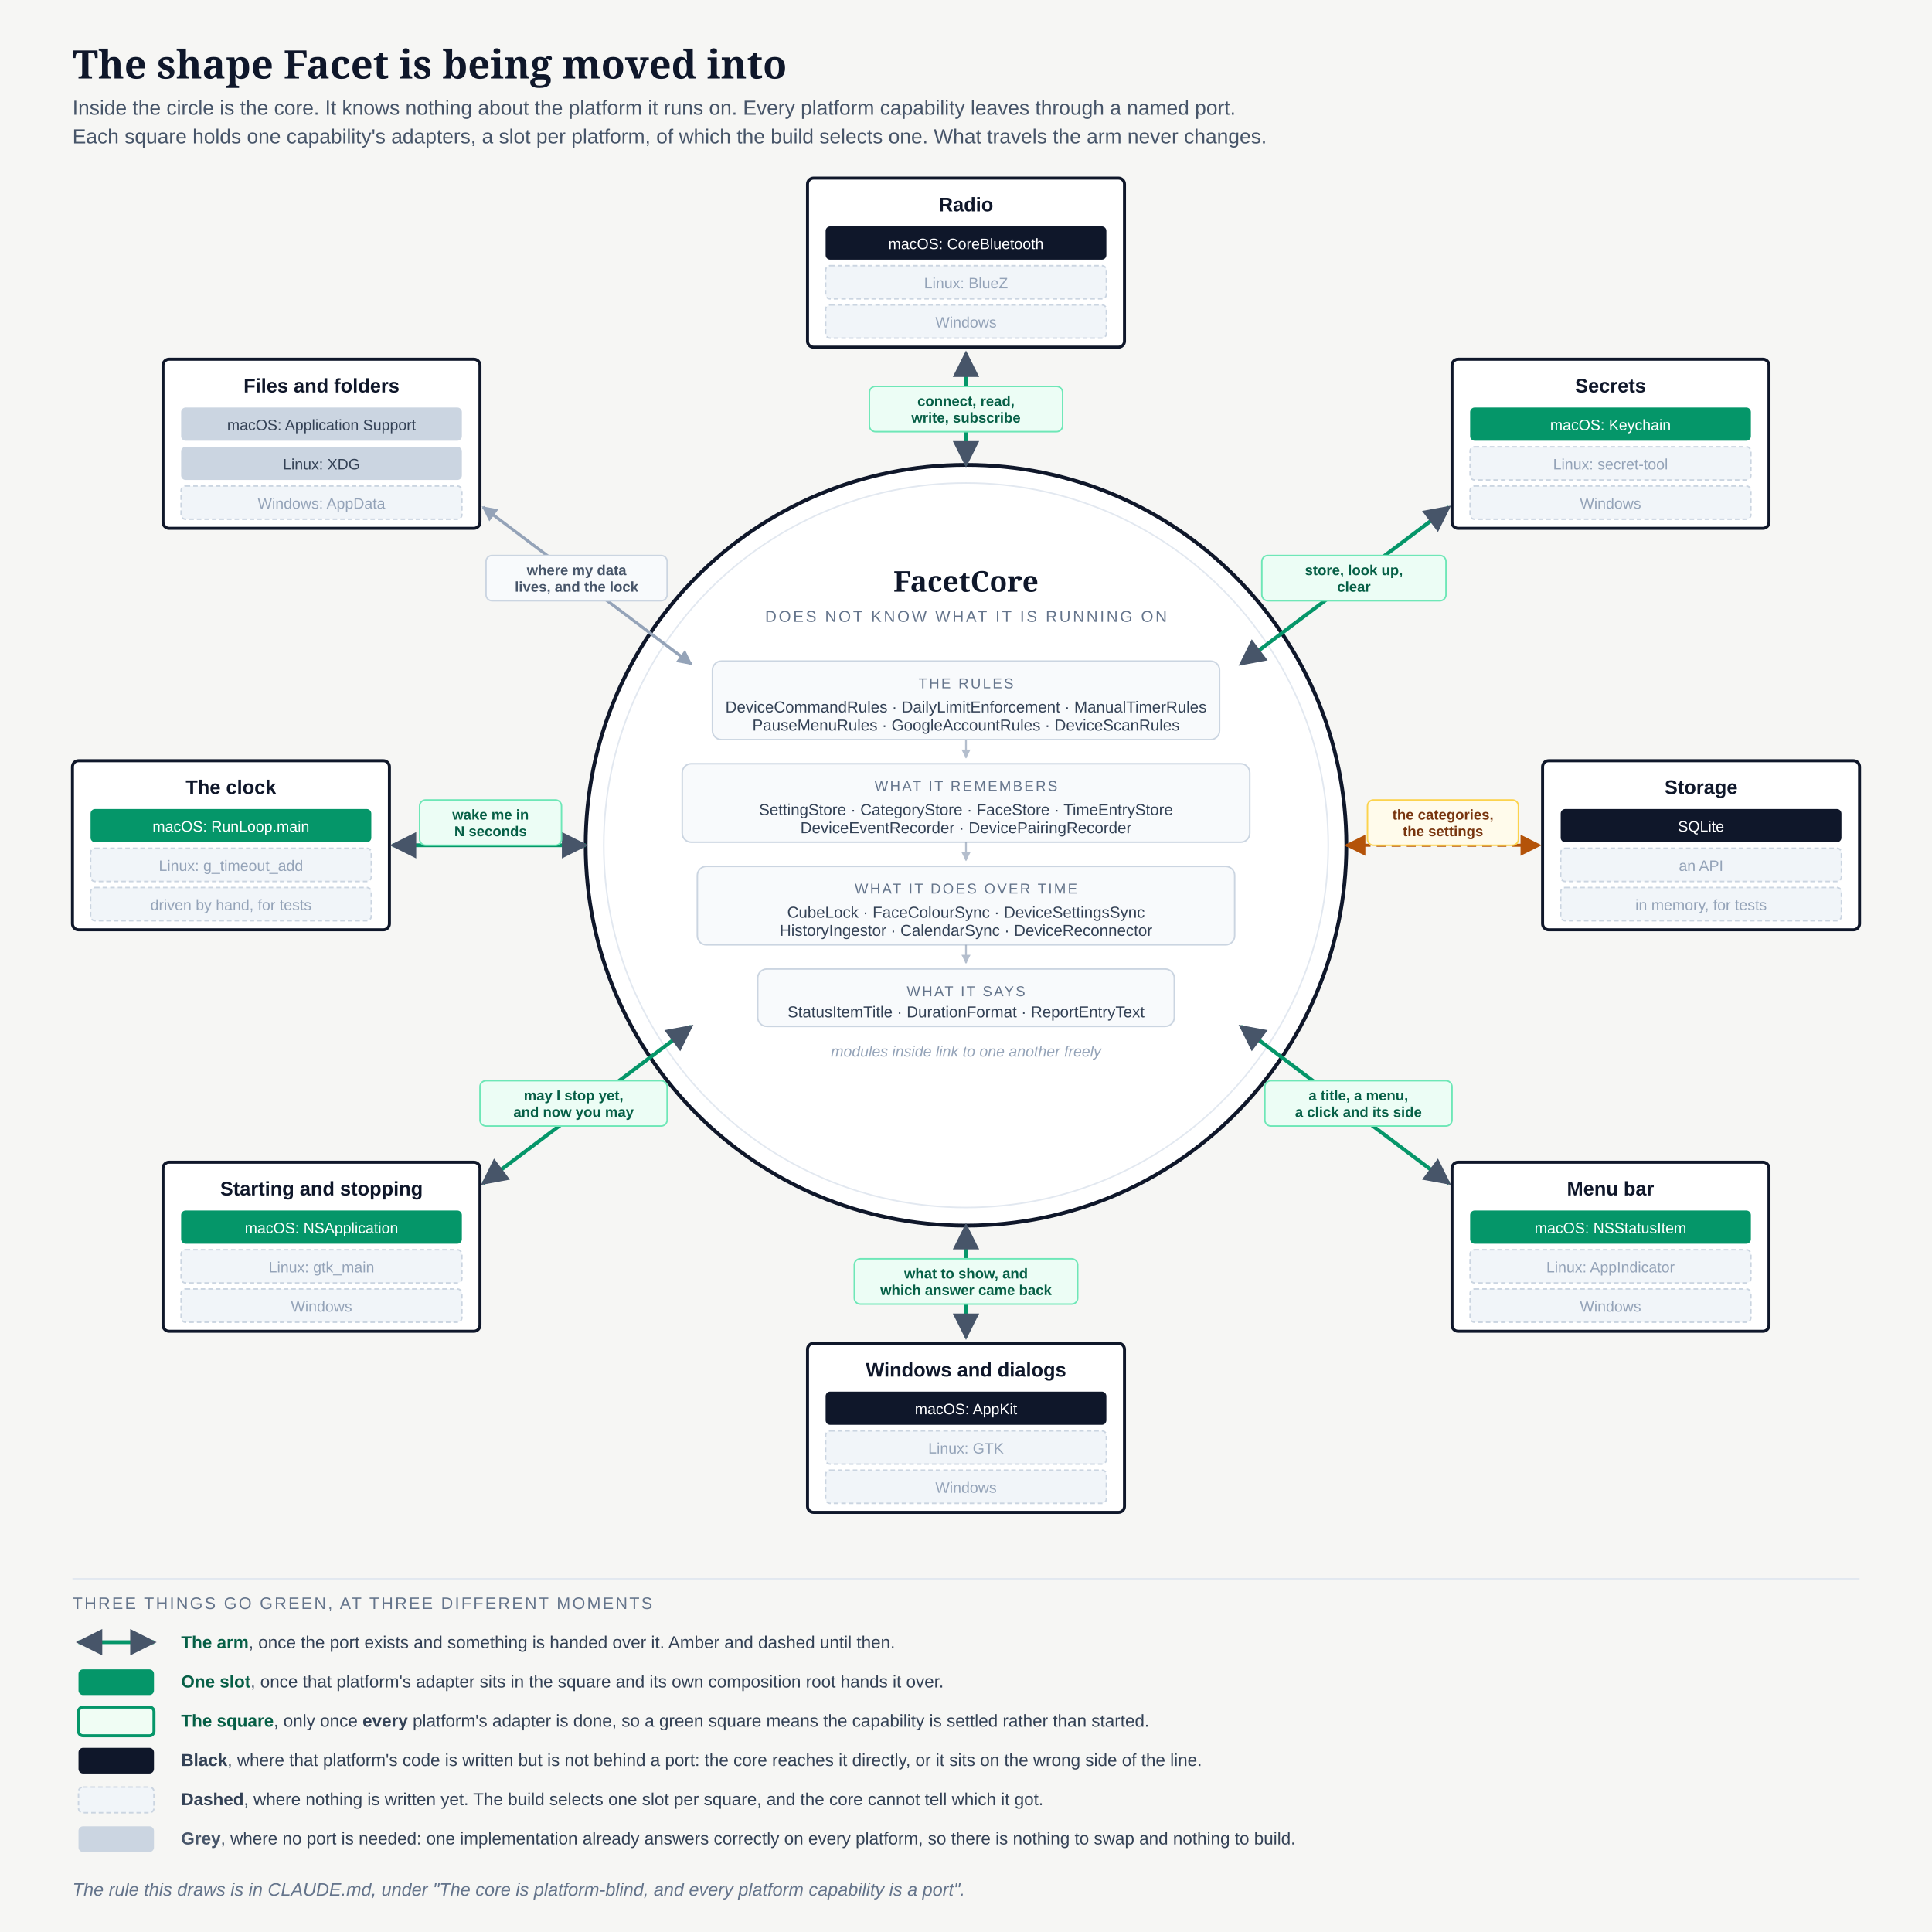
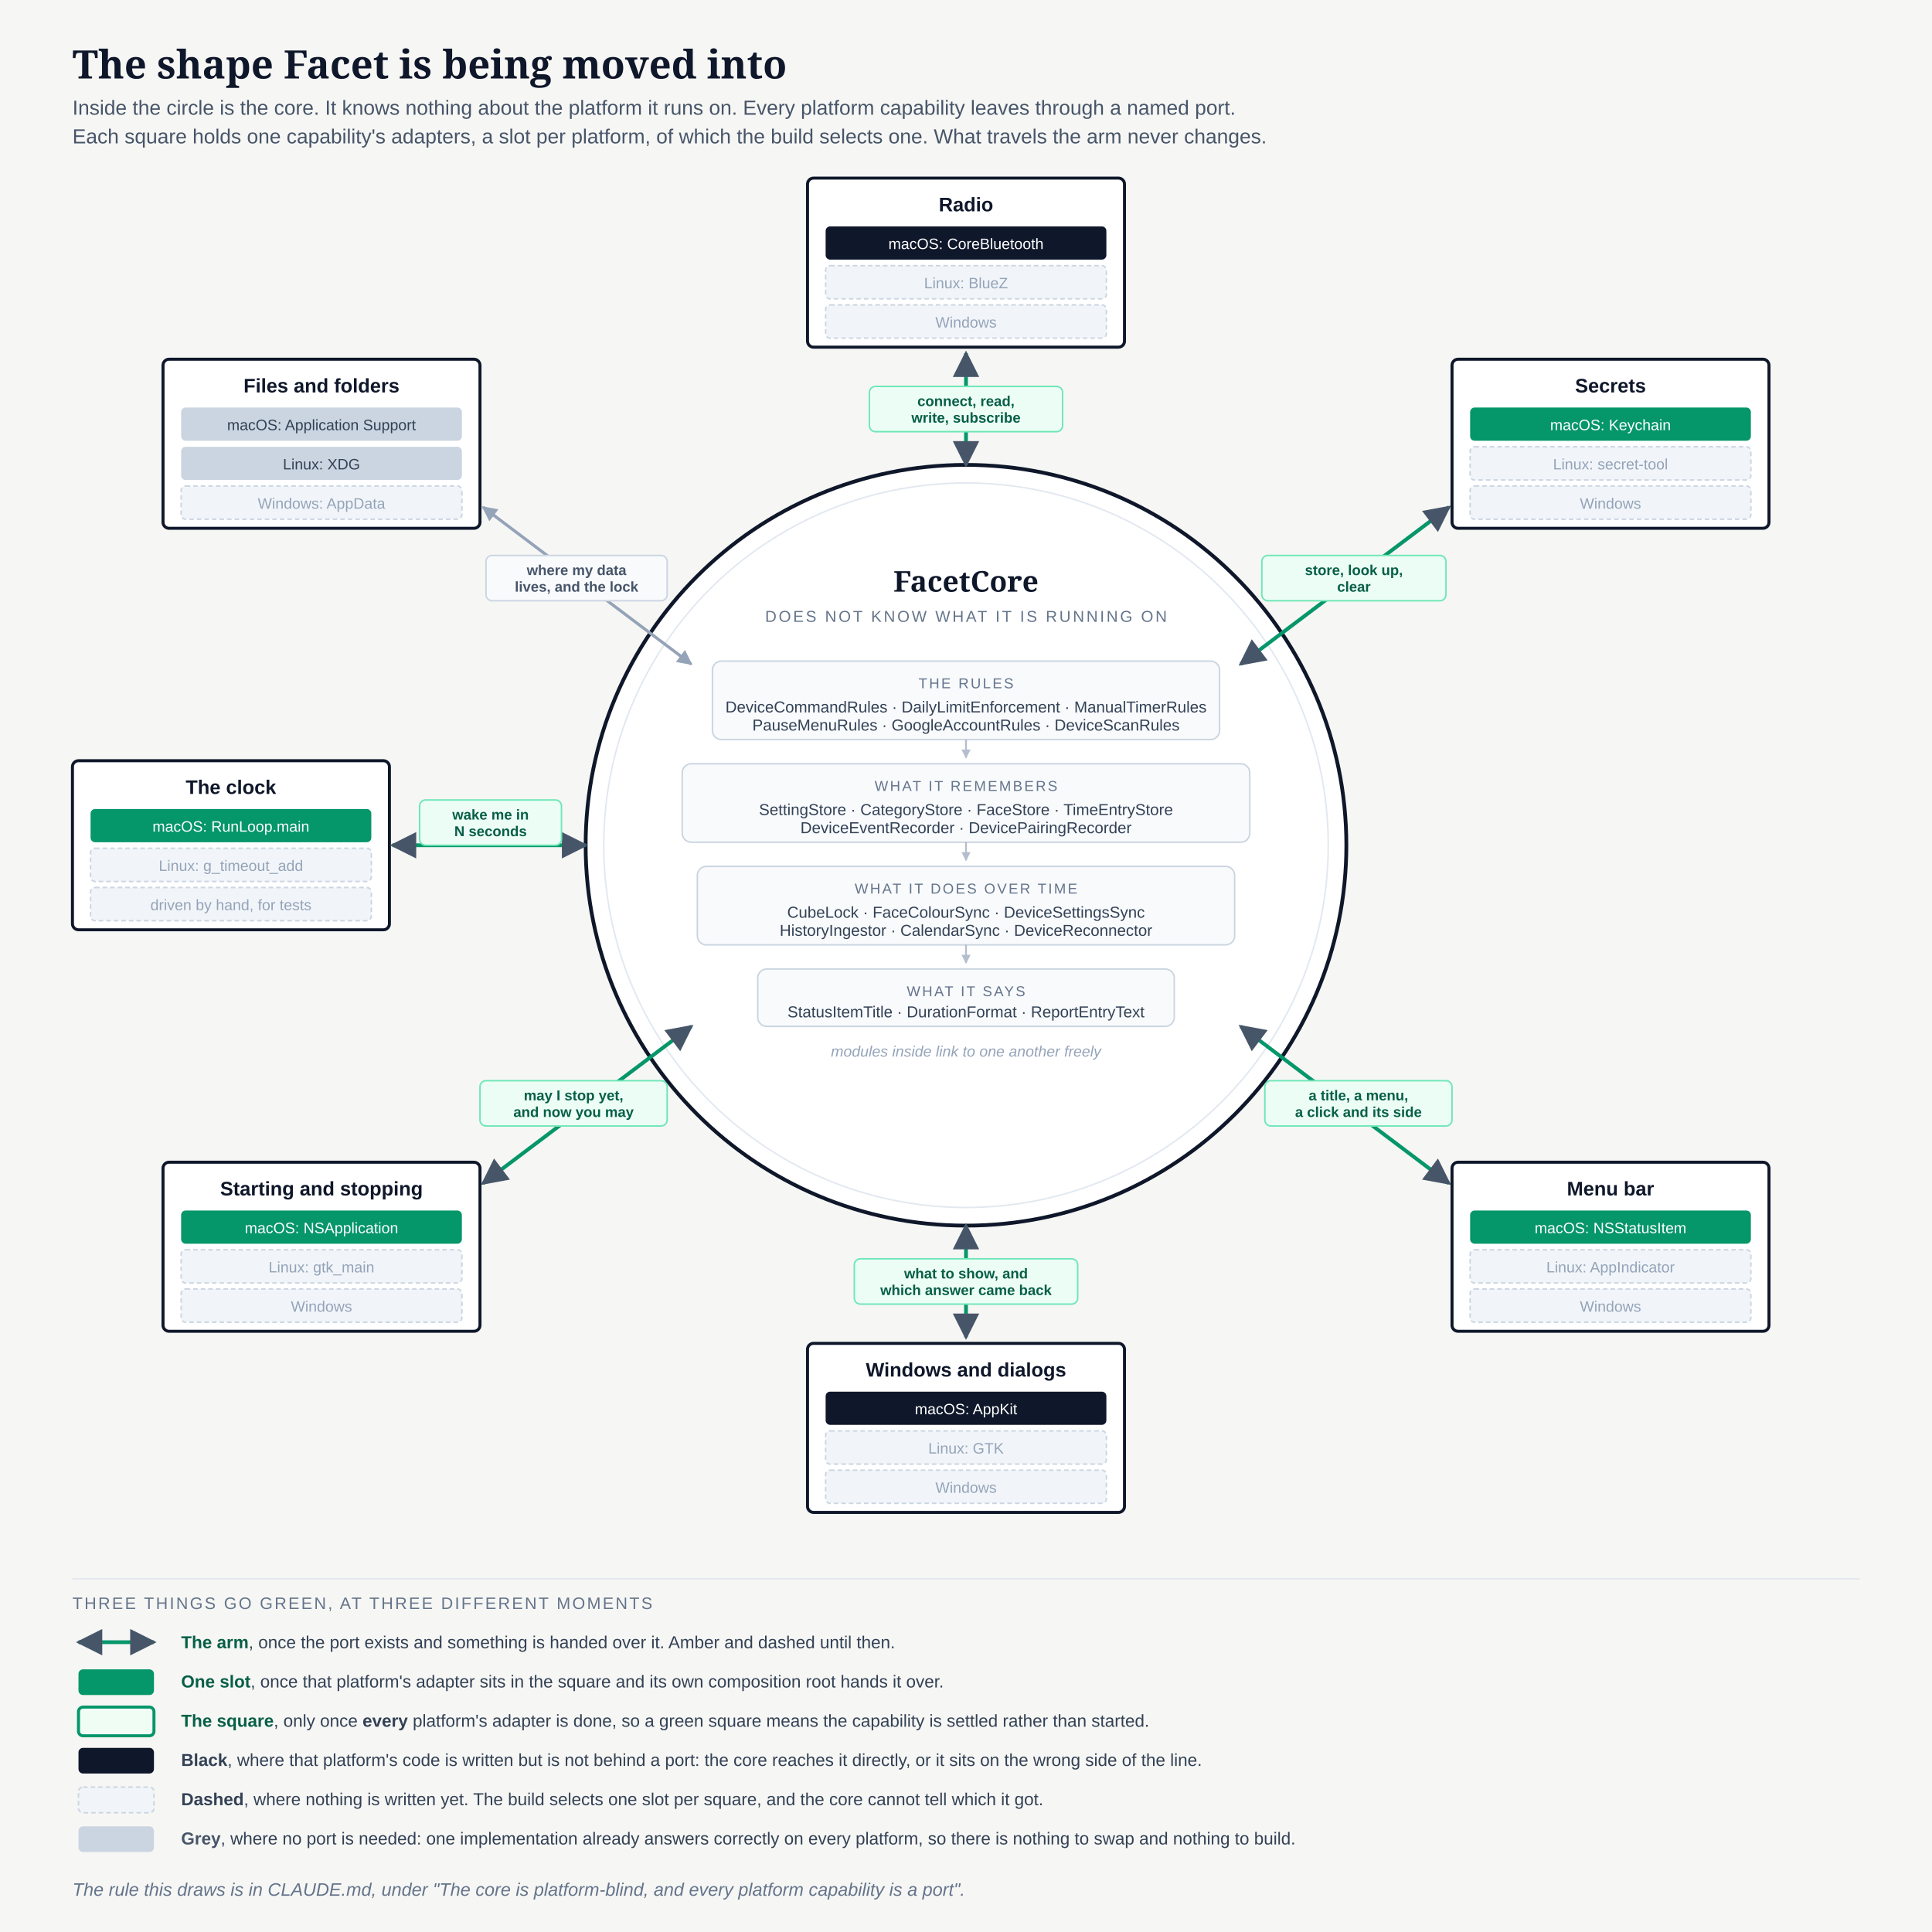
<svg xmlns="http://www.w3.org/2000/svg" viewBox="0 0 1280 1280" width="1280" height="1280" font-family="'IBM Plex Sans','Helvetica Neue',Arial,sans-serif">
  <defs>
    <marker id="arrow" viewBox="0 0 10 10" refX="9" refY="5" markerWidth="7" markerHeight="7" orient="auto-start-reverse">
      <path d="M 0 0 L 10 5 L 0 10 z" fill="#475569" />
    </marker>
    <marker id="arrowMissing" viewBox="0 0 10 10" refX="9" refY="5" markerWidth="7" markerHeight="7" orient="auto-start-reverse">
      <path d="M 0 0 L 10 5 L 0 10 z" fill="#b45309" />
    </marker>
    <marker id="arrowSmall" viewBox="0 0 10 10" refX="9" refY="5" markerWidth="5" markerHeight="5" orient="auto-start-reverse">
      <path d="M 0 0 L 10 5 L 0 10 z" fill="#94a3b8" />
    </marker>
  </defs>
  <rect width="1280" height="1280" fill="#f6f6f4" />
  <text x="48" y="52" font-size="26" font-weight="600" fill="#0f172a" font-family="Newsreader,Georgia,serif">The shape Facet is being moved into</text>
  <text x="48" y="76" font-size="13.5" fill="#475569">Inside the circle is the core. It knows nothing about the platform it runs on. Every platform capability leaves through a named port.</text>
  <text x="48" y="95" font-size="13.5" fill="#475569">Each square holds one capability's adapters, a slot per platform, of which the build selects one. What travels the arm never changes.</text>
  <circle cx="640" cy="560" r="252" fill="#ffffff" stroke="#0f172a" stroke-width="2.5" />
  <circle cx="640" cy="560" r="240" fill="none" stroke="#e2e8f0" stroke-width="1" />
  <text x="640" y="392" text-anchor="middle" font-size="19" font-weight="600" fill="#0f172a" font-family="Newsreader,Georgia,serif">FacetCore</text>
  <text x="640" y="412" text-anchor="middle" font-size="10.5" fill="#64748b" letter-spacing="1.4">DOES NOT KNOW WHAT IT IS RUNNING ON</text>
  <g font-size="11" fill="#334155" text-anchor="middle">
    <rect x="472" y="438" width="336" height="52" rx="6" fill="#f8fafc" stroke="#cbd5e1" />
    <text x="640" y="456" font-size="9.5" fill="#64748b" letter-spacing="1.2">THE RULES</text>
    <text x="640" y="472" font-size="10.5">DeviceCommandRules · DailyLimitEnforcement · ManualTimerRules</text>
    <text x="640" y="484" font-size="10.5">PauseMenuRules · GoogleAccountRules · DeviceScanRules</text>
    <rect x="452" y="506" width="376" height="52" rx="6" fill="#f8fafc" stroke="#cbd5e1" />
    <text x="640" y="524" font-size="9.5" fill="#64748b" letter-spacing="1.2">WHAT IT REMEMBERS</text>
    <text x="640" y="540" font-size="10.5">SettingStore · CategoryStore · FaceStore · TimeEntryStore</text>
    <text x="640" y="552" font-size="10.5">DeviceEventRecorder · DevicePairingRecorder</text>
    <rect x="462" y="574" width="356" height="52" rx="6" fill="#f8fafc" stroke="#cbd5e1" />
    <text x="640" y="592" font-size="9.5" fill="#64748b" letter-spacing="1.2">WHAT IT DOES OVER TIME</text>
    <text x="640" y="608" font-size="10.5">CubeLock · FaceColourSync · DeviceSettingsSync</text>
    <text x="640" y="620" font-size="10.5">HistoryIngestor · CalendarSync · DeviceReconnector</text>
    <rect x="502" y="642" width="276" height="38" rx="6" fill="#f8fafc" stroke="#cbd5e1" />
    <text x="640" y="660" font-size="9.5" fill="#64748b" letter-spacing="1.2">WHAT IT SAYS</text>
    <text x="640" y="674" font-size="10.5">StatusItemTitle · DurationFormat · ReportEntryText</text>
  </g>
  <g stroke="#94a3b8" stroke-width="1.2" marker-end="url(#arrowSmall)" opacity="0.7">
    <line x1="640" y1="490" x2="640" y2="502" />
    <line x1="640" y1="558" x2="640" y2="570" />
    <line x1="640" y1="626" x2="640" y2="638" />
  </g>
  <text x="640" y="700" text-anchor="middle" font-size="10" fill="#94a3b8" font-style="italic">modules inside link to one another freely</text>
  <g>
    <rect x="535" y="118" width="210" height="112" rx="4" fill="#ffffff" stroke="#0f172a" stroke-width="2" />
    <text x="640" y="140" text-anchor="middle" font-size="13" font-weight="600" fill="#0f172a">Radio</text>
    <rect x="547" y="150" width="186" height="22" rx="3" fill="#0f172a" />
    <text x="640" y="165" text-anchor="middle" font-size="10" fill="#ffffff">macOS: CoreBluetooth</text>
    <rect x="547" y="176" width="186" height="22" rx="3" fill="#f1f5f9" stroke="#cbd5e1" stroke-dasharray="3 2" />
    <text x="640" y="191" text-anchor="middle" font-size="10" fill="#94a3b8">Linux: BlueZ</text>
    <rect x="547" y="202" width="186" height="22" rx="3" fill="#f1f5f9" stroke="#cbd5e1" stroke-dasharray="3 2" />
    <text x="640" y="217" text-anchor="middle" font-size="10" fill="#94a3b8">Windows</text>
  </g>
  <line x1="640" y1="308" x2="640" y2="234" stroke="#059669" stroke-width="2.5" marker-end="url(#arrow)" marker-start="url(#arrow)" />
  <rect x="576" y="256" width="128" height="30" rx="4" fill="#ecfdf5" stroke="#6ee7b7" />
  <text x="640" y="269" text-anchor="middle" font-size="9.5" fill="#065f46" font-weight="600">connect, read,</text>
  <text x="640" y="280" text-anchor="middle" font-size="9.5" fill="#065f46" font-weight="600">write, subscribe</text>
  <g>
    <rect x="962" y="238" width="210" height="112" rx="4" fill="#ffffff" stroke="#0f172a" stroke-width="2" />
    <text x="1067" y="260" text-anchor="middle" font-size="13" font-weight="600" fill="#0f172a">Secrets</text>
    <rect x="974" y="270" width="186" height="22" rx="3" fill="#059669" />
    <text x="1067" y="285" text-anchor="middle" font-size="10" fill="#ffffff">macOS: Keychain</text>
    <rect x="974" y="296" width="186" height="22" rx="3" fill="#f1f5f9" stroke="#cbd5e1" stroke-dasharray="3 2" />
    <text x="1067" y="311" text-anchor="middle" font-size="10" fill="#94a3b8">Linux: secret-tool</text>
    <rect x="974" y="322" width="186" height="22" rx="3" fill="#f1f5f9" stroke="#cbd5e1" stroke-dasharray="3 2" />
    <text x="1067" y="337" text-anchor="middle" font-size="10" fill="#94a3b8">Windows</text>
  </g>
  <line x1="822" y1="440" x2="960" y2="336" stroke="#059669" stroke-width="2.5" marker-end="url(#arrow)" marker-start="url(#arrow)" />
  <rect x="836" y="368" width="122" height="30" rx="4" fill="#ecfdf5" stroke="#6ee7b7" />
  <text x="897" y="381" text-anchor="middle" font-size="9.5" fill="#065f46" font-weight="600">store, look up,</text>
  <text x="897" y="392" text-anchor="middle" font-size="9.5" fill="#065f46" font-weight="600">clear</text>
-   <g>
-     <rect x="1022" y="504" width="210" height="112" rx="4" fill="#ffffff" stroke="#0f172a" stroke-width="2" />
-     <text x="1127" y="526" text-anchor="middle" font-size="13" font-weight="600" fill="#0f172a">Storage</text>
-     <rect x="1034" y="536" width="186" height="22" rx="3" fill="#0f172a" />
-     <text x="1127" y="551" text-anchor="middle" font-size="10" fill="#ffffff">SQLite</text>
-     <rect x="1034" y="562" width="186" height="22" rx="3" fill="#f1f5f9" stroke="#cbd5e1" stroke-dasharray="3 2" />
-     <text x="1127" y="577" text-anchor="middle" font-size="10" fill="#94a3b8">an API</text>
-     <rect x="1034" y="588" width="186" height="22" rx="3" fill="#f1f5f9" stroke="#cbd5e1" stroke-dasharray="3 2" />
-     <text x="1127" y="603" text-anchor="middle" font-size="10" fill="#94a3b8">in memory, for tests</text>
-   </g>
-   <line x1="892" y1="560" x2="1020" y2="560" stroke="#b45309" stroke-width="2" stroke-dasharray="6 4" marker-end="url(#arrowMissing)" marker-start="url(#arrowMissing)" />
-   <rect x="906" y="530" width="100" height="30" rx="4" fill="#fffbeb" stroke="#fcd34d" />
-   <text x="956" y="543" text-anchor="middle" font-size="9.5" fill="#78350f" font-weight="600">the categories,</text>
-   <text x="956" y="554" text-anchor="middle" font-size="9.5" fill="#78350f" font-weight="600">the settings</text>
  <g>
    <rect x="962" y="770" width="210" height="112" rx="4" fill="#ffffff" stroke="#0f172a" stroke-width="2" />
    <text x="1067" y="792" text-anchor="middle" font-size="13" font-weight="600" fill="#0f172a">Menu bar</text>
    <rect x="974" y="802" width="186" height="22" rx="3" fill="#059669" />
    <text x="1067" y="817" text-anchor="middle" font-size="10" fill="#ffffff">macOS: NSStatusItem</text>
    <rect x="974" y="828" width="186" height="22" rx="3" fill="#f1f5f9" stroke="#cbd5e1" stroke-dasharray="3 2" />
    <text x="1067" y="843" text-anchor="middle" font-size="10" fill="#94a3b8">Linux: AppIndicator</text>
    <rect x="974" y="854" width="186" height="22" rx="3" fill="#f1f5f9" stroke="#cbd5e1" stroke-dasharray="3 2" />
    <text x="1067" y="869" text-anchor="middle" font-size="10" fill="#94a3b8">Windows</text>
  </g>
  <line x1="822" y1="680" x2="960" y2="784" stroke="#059669" stroke-width="2.5" marker-end="url(#arrow)" marker-start="url(#arrow)" />
  <rect x="838" y="716" width="124" height="30" rx="4" fill="#ecfdf5" stroke="#6ee7b7" />
  <text x="900" y="729" text-anchor="middle" font-size="9.5" fill="#065f46" font-weight="600">a title, a menu,</text>
  <text x="900" y="740" text-anchor="middle" font-size="9.5" fill="#065f46" font-weight="600">a click and its side</text>
  <g>
    <rect x="535" y="890" width="210" height="112" rx="4" fill="#ffffff" stroke="#0f172a" stroke-width="2" />
    <text x="640" y="912" text-anchor="middle" font-size="13" font-weight="600" fill="#0f172a">Windows and dialogs</text>
    <rect x="547" y="922" width="186" height="22" rx="3" fill="#0f172a" />
    <text x="640" y="937" text-anchor="middle" font-size="10" fill="#ffffff">macOS: AppKit</text>
    <rect x="547" y="948" width="186" height="22" rx="3" fill="#f1f5f9" stroke="#cbd5e1" stroke-dasharray="3 2" />
    <text x="640" y="963" text-anchor="middle" font-size="10" fill="#94a3b8">Linux: GTK</text>
    <rect x="547" y="974" width="186" height="22" rx="3" fill="#f1f5f9" stroke="#cbd5e1" stroke-dasharray="3 2" />
    <text x="640" y="989" text-anchor="middle" font-size="10" fill="#94a3b8">Windows</text>
  </g>
  <line x1="640" y1="812" x2="640" y2="886" stroke="#059669" stroke-width="2.5" marker-end="url(#arrow)" marker-start="url(#arrow)" />
  <rect x="566" y="834" width="148" height="30" rx="4" fill="#ecfdf5" stroke="#6ee7b7" />
  <text x="640" y="847" text-anchor="middle" font-size="9.5" fill="#065f46" font-weight="600">what to show, and</text>
  <text x="640" y="858" text-anchor="middle" font-size="9.5" fill="#065f46" font-weight="600">which answer came back</text>
  <g>
    <rect x="108" y="770" width="210" height="112" rx="4" fill="#ffffff" stroke="#0f172a" stroke-width="2" />
    <text x="213" y="792" text-anchor="middle" font-size="13" font-weight="600" fill="#0f172a">Starting and stopping</text>
    <rect x="120" y="802" width="186" height="22" rx="3" fill="#059669" />
    <text x="213" y="817" text-anchor="middle" font-size="10" fill="#ffffff">macOS: NSApplication</text>
    <rect x="120" y="828" width="186" height="22" rx="3" fill="#f1f5f9" stroke="#cbd5e1" stroke-dasharray="3 2" />
    <text x="213" y="843" text-anchor="middle" font-size="10" fill="#94a3b8">Linux: gtk_main</text>
    <rect x="120" y="854" width="186" height="22" rx="3" fill="#f1f5f9" stroke="#cbd5e1" stroke-dasharray="3 2" />
    <text x="213" y="869" text-anchor="middle" font-size="10" fill="#94a3b8">Windows</text>
  </g>
  <line x1="458" y1="680" x2="320" y2="784" stroke="#059669" stroke-width="2.5" marker-end="url(#arrow)" marker-start="url(#arrow)" />
  <rect x="318" y="716" width="124" height="30" rx="4" fill="#ecfdf5" stroke="#6ee7b7" />
  <text x="380" y="729" text-anchor="middle" font-size="9.5" fill="#065f46" font-weight="600">may I stop yet,</text>
  <text x="380" y="740" text-anchor="middle" font-size="9.5" fill="#065f46" font-weight="600">and now you may</text>
  <g>
    <rect x="48" y="504" width="210" height="112" rx="4" fill="#ffffff" stroke="#0f172a" stroke-width="2" />
    <text x="153" y="526" text-anchor="middle" font-size="13" font-weight="600" fill="#0f172a">The clock</text>
    <rect x="60" y="536" width="186" height="22" rx="3" fill="#059669" />
    <text x="153" y="551" text-anchor="middle" font-size="10" fill="#ffffff">macOS: RunLoop.main</text>
    <rect x="60" y="562" width="186" height="22" rx="3" fill="#f1f5f9" stroke="#cbd5e1" stroke-dasharray="3 2" />
    <text x="153" y="577" text-anchor="middle" font-size="10" fill="#94a3b8">Linux: g_timeout_add</text>
    <rect x="60" y="588" width="186" height="22" rx="3" fill="#f1f5f9" stroke="#cbd5e1" stroke-dasharray="3 2" />
    <text x="153" y="603" text-anchor="middle" font-size="10" fill="#94a3b8">driven by hand, for tests</text>
  </g>
  <line x1="388" y1="560" x2="260" y2="560" stroke="#059669" stroke-width="2.5" marker-end="url(#arrow)" marker-start="url(#arrow)" />
  <rect x="278" y="530" width="94" height="30" rx="4" fill="#ecfdf5" stroke="#6ee7b7" />
  <text x="325" y="543" text-anchor="middle" font-size="9.5" fill="#065f46" font-weight="600">wake me in</text>
  <text x="325" y="554" text-anchor="middle" font-size="9.5" fill="#065f46" font-weight="600">N seconds</text>
  <g>
    <rect x="108" y="238" width="210" height="112" rx="4" fill="#ffffff" stroke="#0f172a" stroke-width="2" />
    <text x="213" y="260" text-anchor="middle" font-size="13" font-weight="600" fill="#0f172a">Files and folders</text>
    <rect x="120" y="270" width="186" height="22" rx="3" fill="#cbd5e1" />
    <text x="213" y="285" text-anchor="middle" font-size="10" fill="#334155">macOS: Application Support</text>
    <rect x="120" y="296" width="186" height="22" rx="3" fill="#cbd5e1" />
    <text x="213" y="311" text-anchor="middle" font-size="10" fill="#334155">Linux: XDG</text>
    <rect x="120" y="322" width="186" height="22" rx="3" fill="#f1f5f9" stroke="#cbd5e1" stroke-dasharray="3 2" />
    <text x="213" y="337" text-anchor="middle" font-size="10" fill="#94a3b8">Windows: AppData</text>
  </g>
  <line x1="458" y1="440" x2="320" y2="336" stroke="#94a3b8" stroke-width="2" marker-end="url(#arrowSmall)" marker-start="url(#arrowSmall)" />
  <rect x="322" y="368" width="120" height="30" rx="4" fill="#f8fafc" stroke="#cbd5e1" />
  <text x="382" y="381" text-anchor="middle" font-size="9.5" fill="#475569" font-weight="600">where my data</text>
  <text x="382" y="392" text-anchor="middle" font-size="9.5" fill="#475569" font-weight="600">lives, and the lock</text>
  <line x1="48" y1="1046" x2="1232" y2="1046" stroke="#e2e8f0" stroke-width="1" />
  <text x="48" y="1066" font-size="11" fill="#64748b" letter-spacing="1.2">THREE THINGS GO GREEN, AT THREE DIFFERENT MOMENTS</text>
  <g font-size="11.5" fill="#334155">
    <line x1="52" y1="1088" x2="102" y2="1088" stroke="#059669" stroke-width="2.5" marker-end="url(#arrow)" marker-start="url(#arrow)" />
    <text x="120" y="1092">
      <tspan font-weight="600" fill="#065f46">The arm</tspan>, once the port exists and something is handed over it. Amber and dashed until then.</text>
    <rect x="52" y="1106" width="50" height="17" rx="3" fill="#059669" />
    <text x="120" y="1118">
      <tspan font-weight="600" fill="#065f46">One slot</tspan>, once that platform's adapter sits in the square and its own composition root hands it over.</text>
    <rect x="52" y="1131" width="50" height="19" rx="3" fill="#f0fdf4" stroke="#059669" stroke-width="2" />
    <text x="120" y="1144">
      <tspan font-weight="600" fill="#065f46">The square</tspan>, only once <tspan font-weight="600">every</tspan> platform's adapter is done, so a green square means the capability is settled rather than started.</text>
    <rect x="52" y="1158" width="50" height="17" rx="3" fill="#0f172a" />
    <text x="120" y="1170">
      <tspan font-weight="600">Black</tspan>, where that platform's code is written but is not behind a port: the core reaches it directly, or it sits on the wrong side of the line.</text>
    <rect x="52" y="1184" width="50" height="17" rx="3" fill="#f1f5f9" stroke="#cbd5e1" stroke-dasharray="3 2" />
    <text x="120" y="1196">
      <tspan font-weight="600">Dashed</tspan>, where nothing is written yet. The build selects one slot per square, and the core cannot tell which it got.</text>
    <rect x="52" y="1210" width="50" height="17" rx="3" fill="#cbd5e1" />
    <text x="120" y="1222">
      <tspan font-weight="600" fill="#475569">Grey</tspan>, where no port is needed: one implementation already answers correctly on every platform, so there is nothing to swap and nothing to build.</text>
  </g>
  <text x="48" y="1256" font-size="12" fill="#64748b" font-style="italic">The rule this draws is in CLAUDE.md, under "The core is platform-blind, and every platform capability is a port".</text>
</svg>
